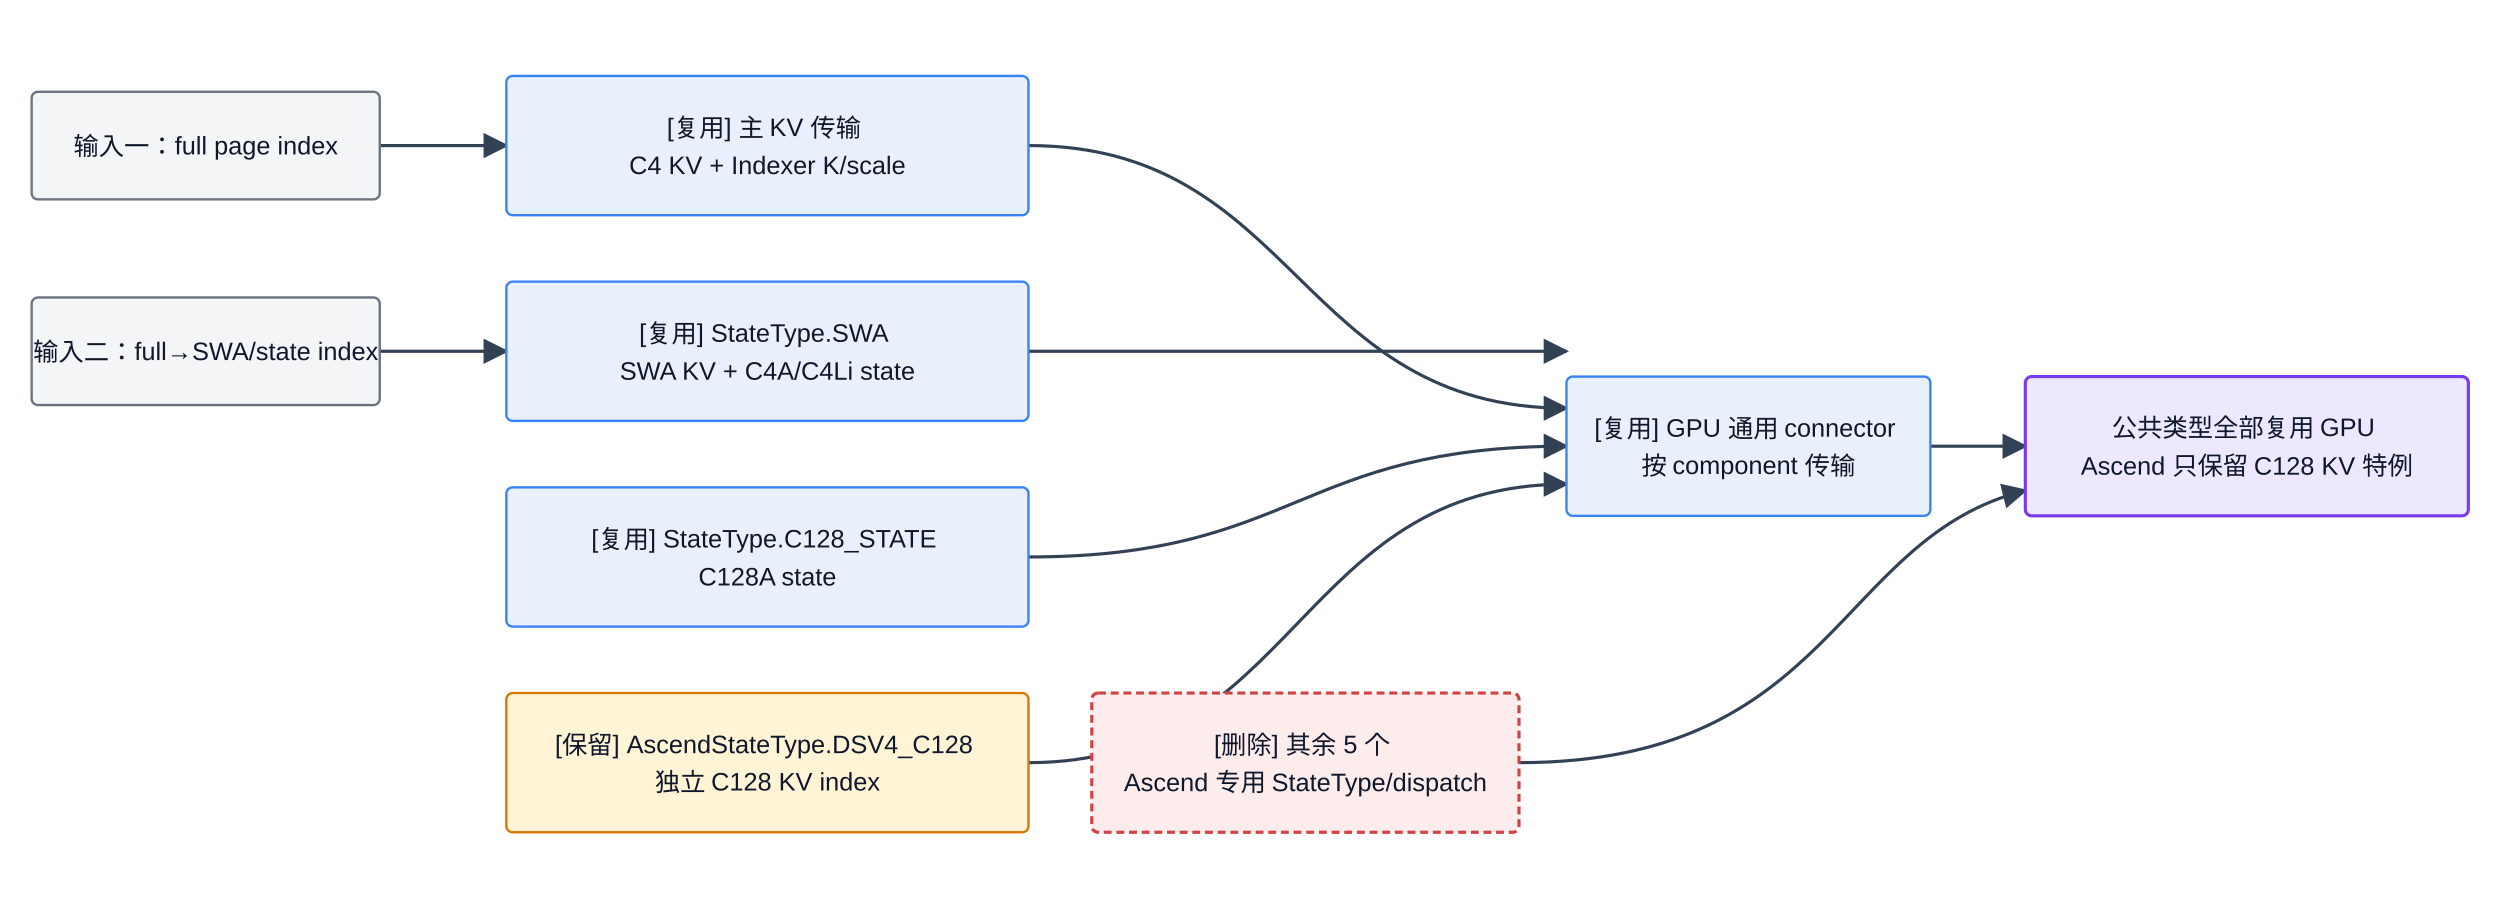
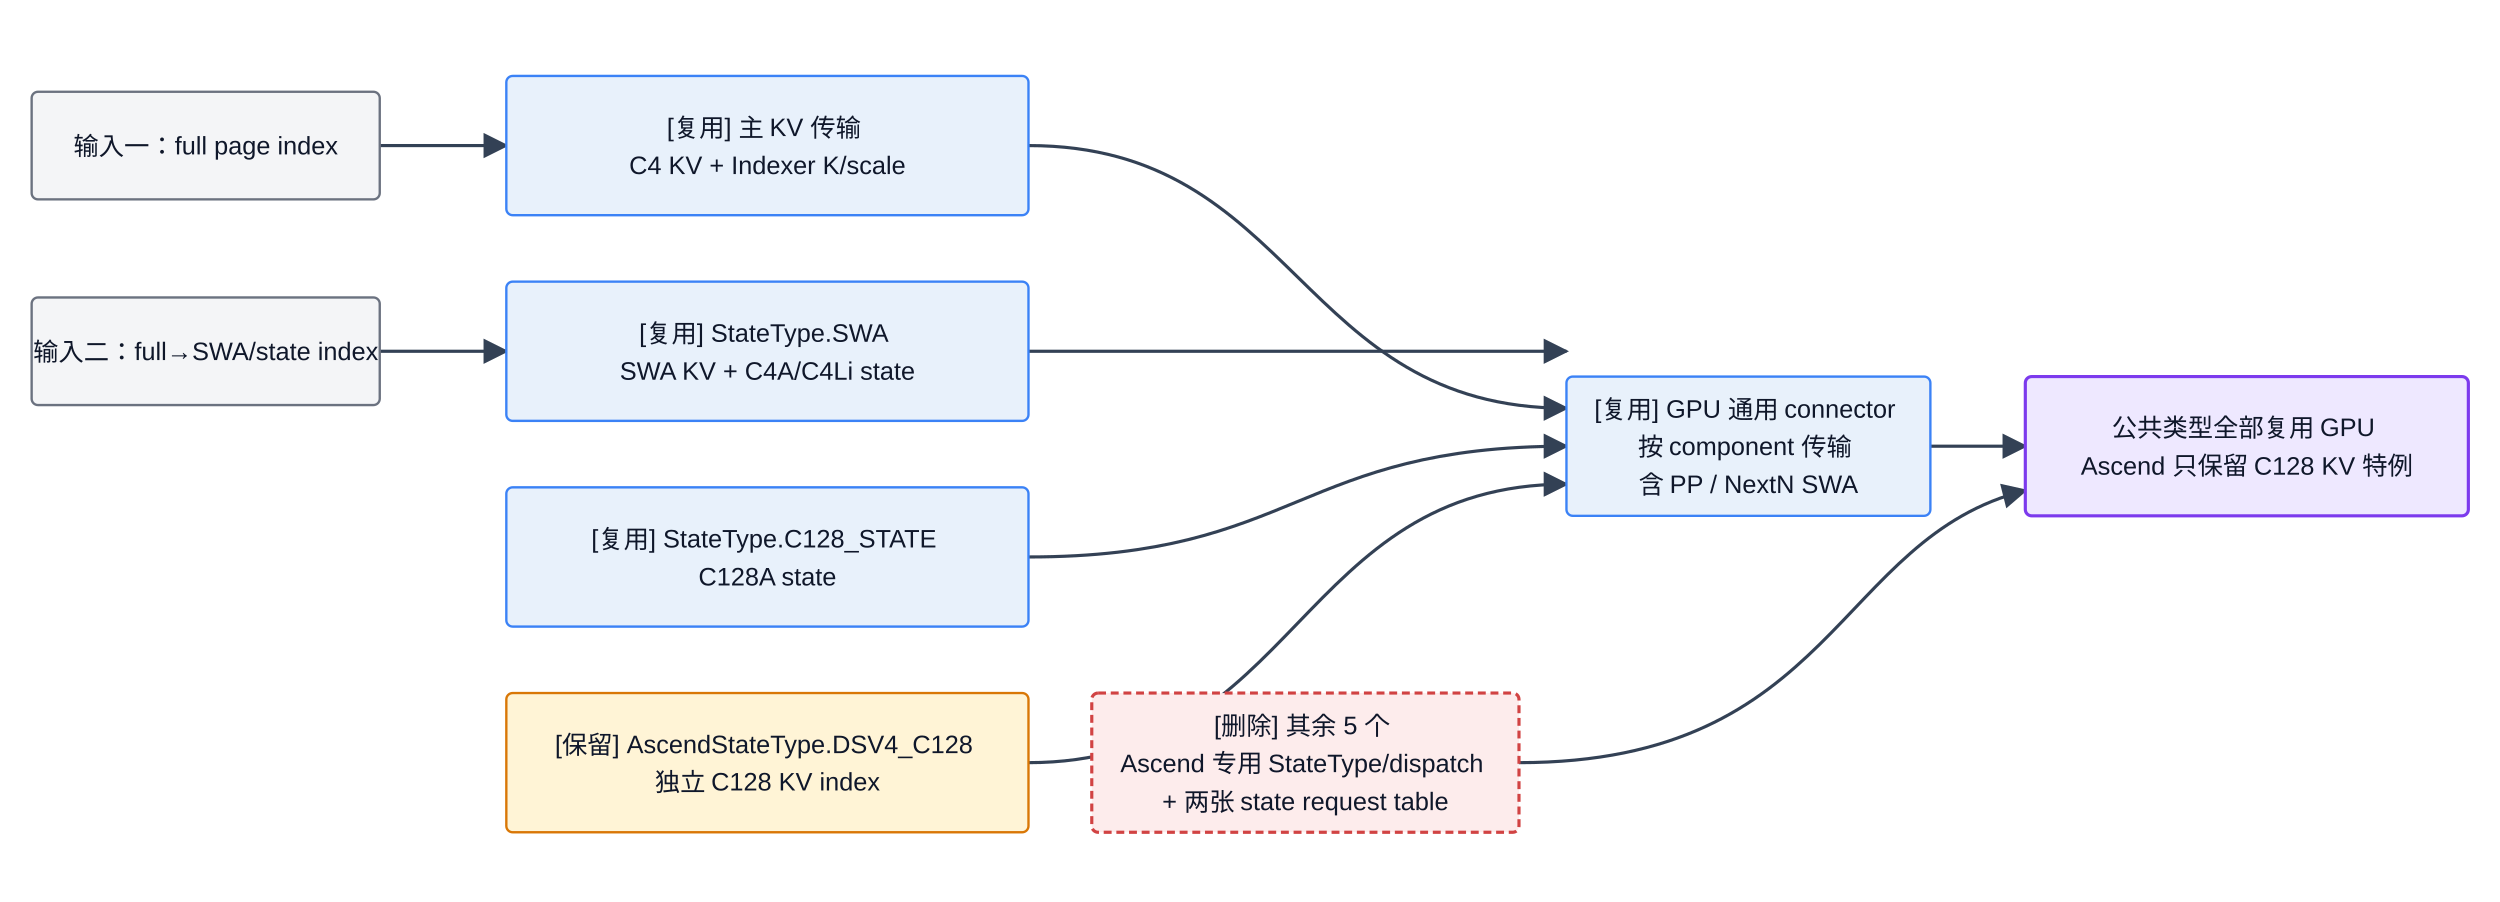
<svg xmlns="http://www.w3.org/2000/svg" width="1580" height="570" viewBox="0 0 1580 570" role="img" aria-labelledby="title desc">
  <defs>
    <marker id="arrow" viewBox="0 0 10 10" refX="9" refY="5" markerWidth="8" markerHeight="8" orient="auto-start-reverse">
      <path d="M 0 0 L 10 5 L 0 10 z" fill="#334155" />
    </marker>
    <style>
      text { font-family: "trebuchet ms", Verdana, Arial, sans-serif; fill: #0F172A; text-anchor: middle; font-size: 16px; }
      .neutral { fill: #F4F5F7; stroke: #6B7280; stroke-width: 1.5; }
      .reused { fill: #E8F1FB; stroke: #3B82F6; stroke-width: 1.5; }
      .changed { fill: #FFF4D6; stroke: #D97706; stroke-width: 1.5; }
      .deleted { fill: #FDECEC; stroke: #D14343; stroke-width: 2; stroke-dasharray: 5 3; }
      .result { fill: #EEE8FF; stroke: #7C3AED; stroke-width: 2; }
      .edge { fill: none; stroke: #334155; stroke-width: 2; marker-end: url(#arrow); }
    </style>
  </defs>
  <path class="edge" d="M 240 92 H 320" />
  <path class="edge" d="M 240 222 H 320" />
  <path class="edge" d="M 650 92 C 820 92 820 258 990 258" />
  <path class="edge" d="M 650 222 H 990" />
  <path class="edge" d="M 650 352 C 820 352 820 282 990 282" />
  <path class="edge" d="M 650 482 C 820 482 820 306 990 306" />
  <path class="edge" d="M 1220 282 H 1280" />
  <path class="edge" d="M 960 482 C 1160 482 1160 340 1280 310" />
  <rect class="neutral" x="20" y="58" width="220" height="68" rx="4" />
  <text x="130" y="98">输入一：full page index</text>
  <rect class="neutral" x="20" y="188" width="220" height="68" rx="4" />
  <text x="130" y="228">输入二：full→SWA/state index</text>
  <rect class="reused" x="320" y="48" width="330" height="88" rx="4" />
  <text x="485" y="86">
    <tspan x="485">[复用] 主 KV 传输</tspan>
    <tspan x="485" dy="24">C4 KV + Indexer K/scale</tspan>
  </text>
  <rect class="reused" x="320" y="178" width="330" height="88" rx="4" />
  <text x="485" y="216">
    <tspan x="485">[复用] StateType.SWA</tspan>
    <tspan x="485" dy="24">SWA KV + C4A/C4Li state</tspan>
  </text>
  <rect class="reused" x="320" y="308" width="330" height="88" rx="4" />
  <text x="485" y="346">
    <tspan x="485">[复用] StateType.C128_STATE</tspan>
    <tspan x="485" dy="24">C128A state</tspan>
  </text>
  <rect class="changed" x="320" y="438" width="330" height="88" rx="4" />
  <text x="485" y="476">
    <tspan x="485">[保留] AscendStateType.DSV4_C128</tspan>
    <tspan x="485" dy="24">独立 C128 KV index</tspan>
  </text>
  <rect class="deleted" x="690" y="438" width="270" height="88" rx="4" />
-   <text x="825" y="476">
+   <text x="825" y="464">
    <tspan x="825">[删除] 其余 5 个</tspan>
    <tspan x="825" dy="24">Ascend 专用 StateType/dispatch</tspan>
+     <tspan x="825" dy="24">+ 两张 state request table</tspan>
  </text>
  <rect class="reused" x="990" y="238" width="230" height="88" rx="4" />
-   <text x="1105" y="276">
+   <text x="1105" y="264">
    <tspan x="1105">[复用] GPU 通用 connector</tspan>
    <tspan x="1105" dy="24">按 component 传输</tspan>
+     <tspan x="1105" dy="24">含 PP / NextN SWA</tspan>
  </text>
  <rect class="result" x="1280" y="238" width="280" height="88" rx="4" />
  <text x="1420" y="276">
    <tspan x="1420">公共类型全部复用 GPU</tspan>
    <tspan x="1420" dy="24">Ascend 只保留 C128 KV 特例</tspan>
  </text>
</svg>
